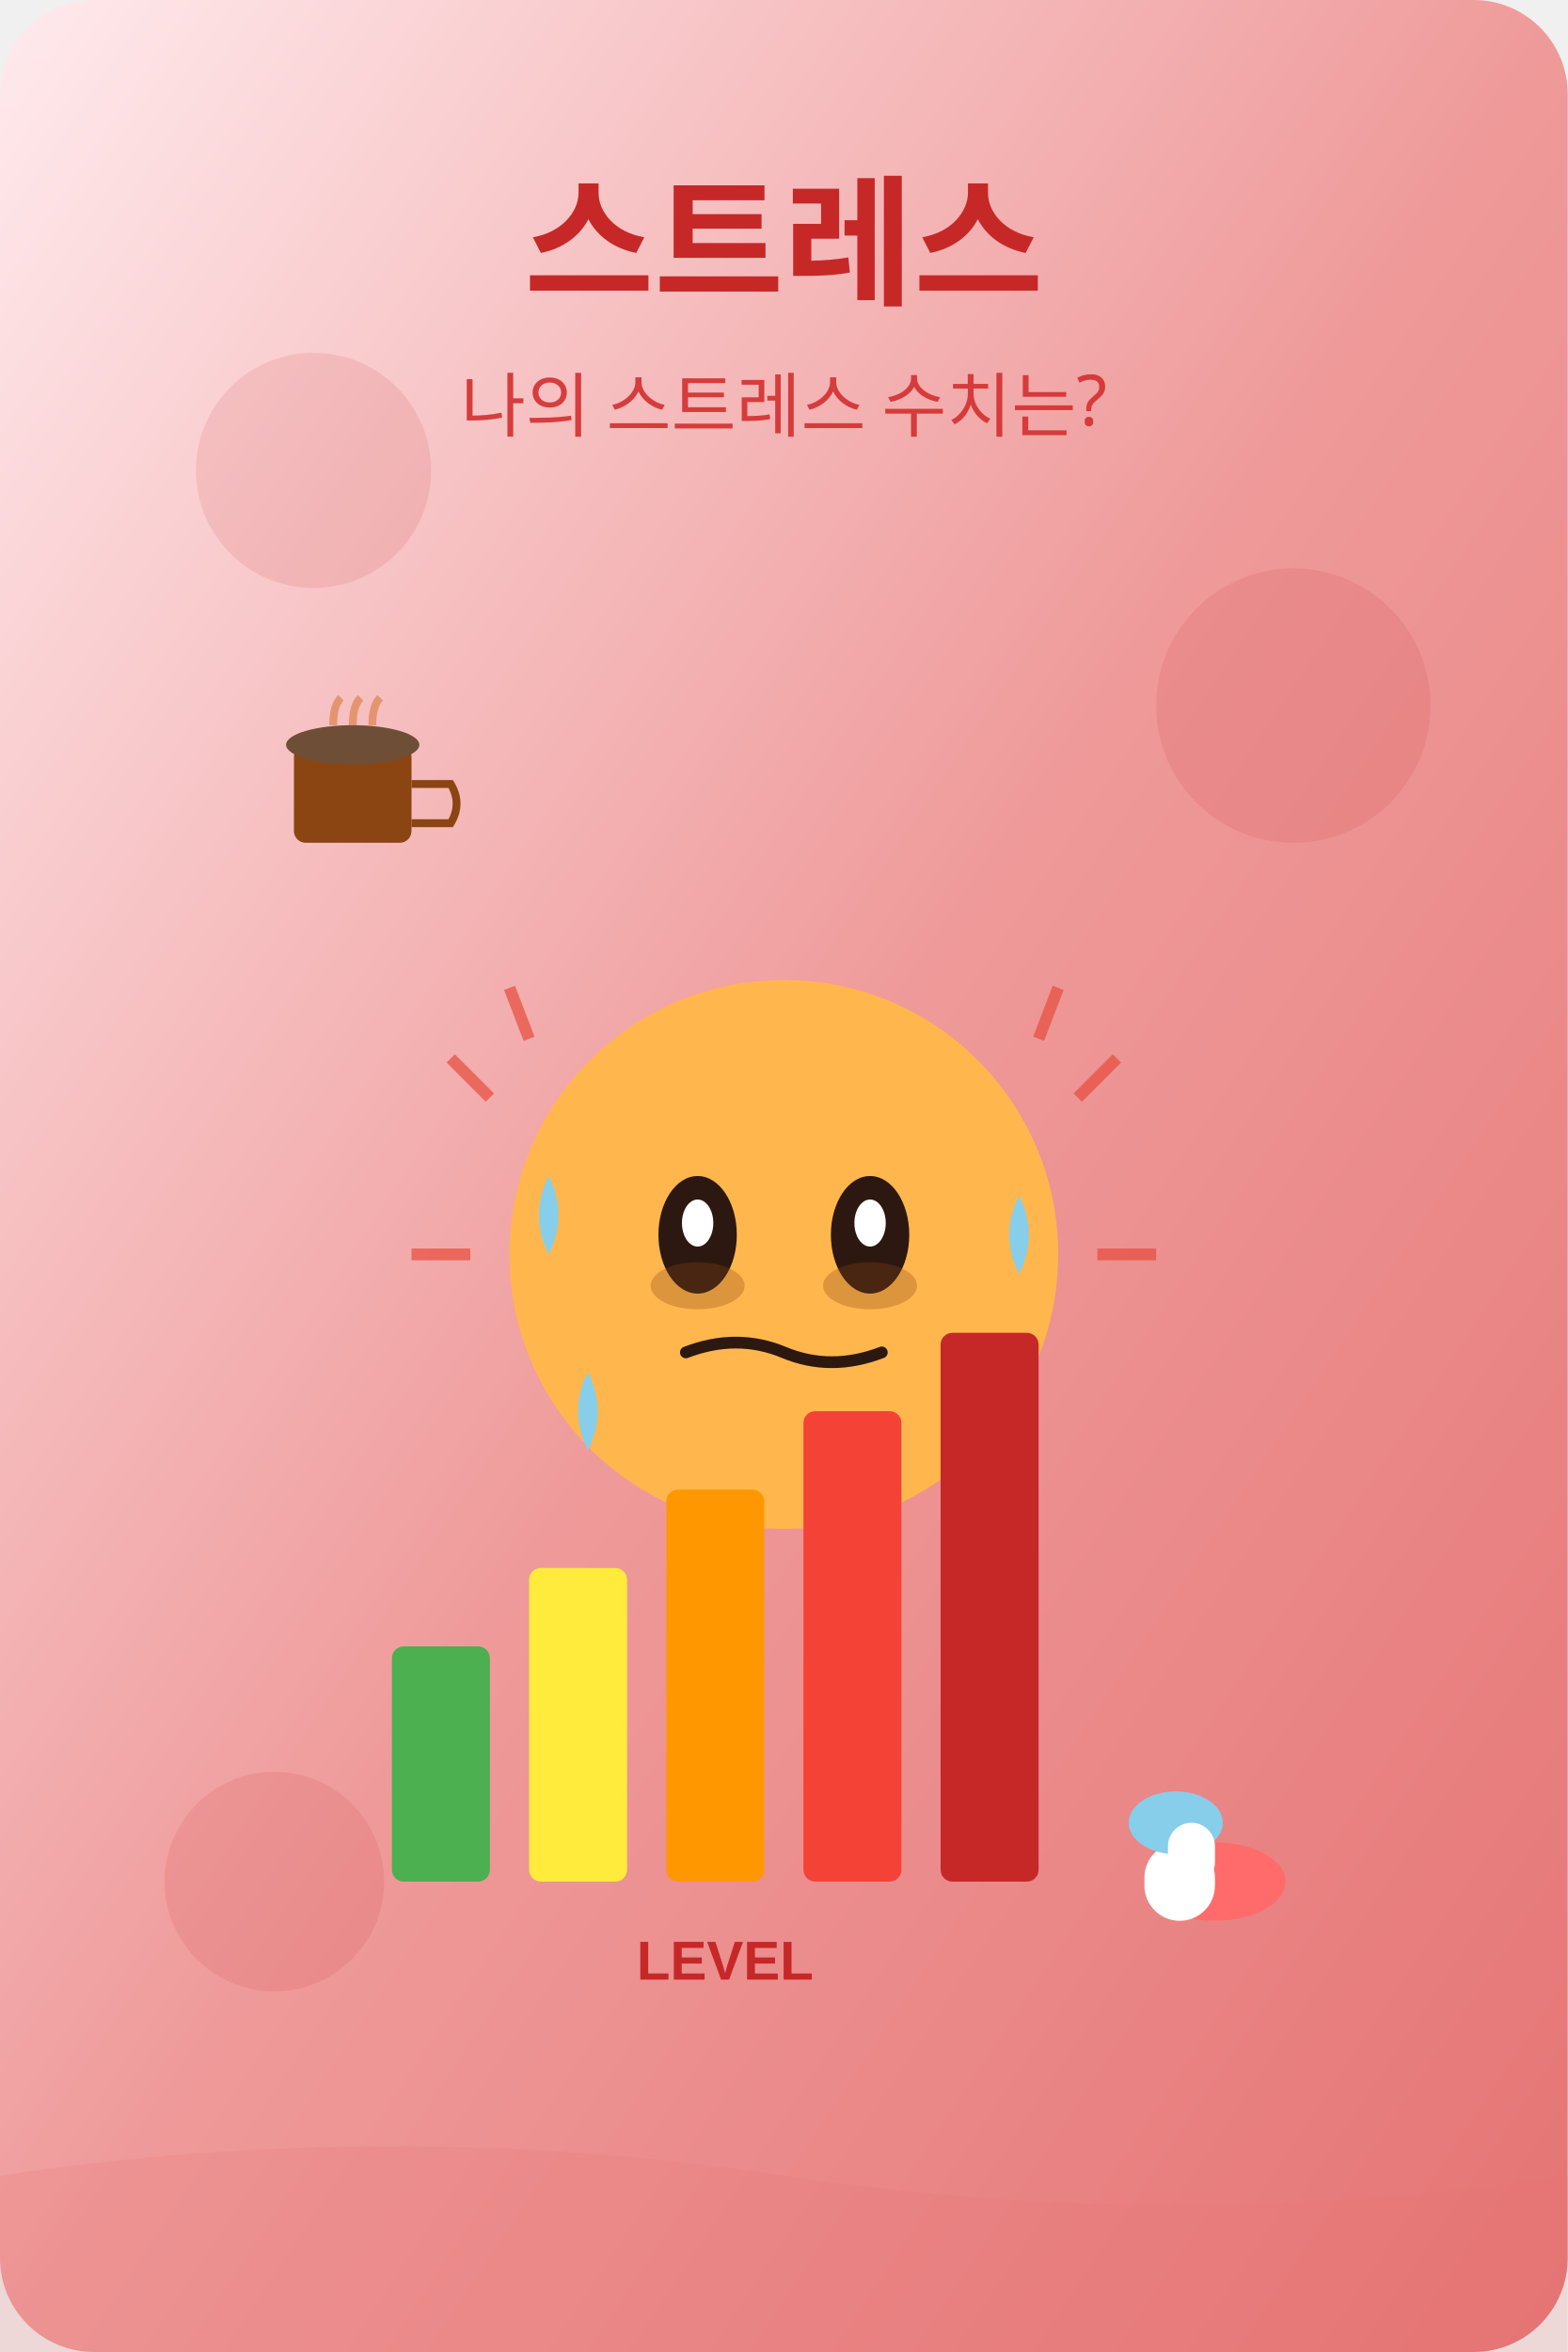
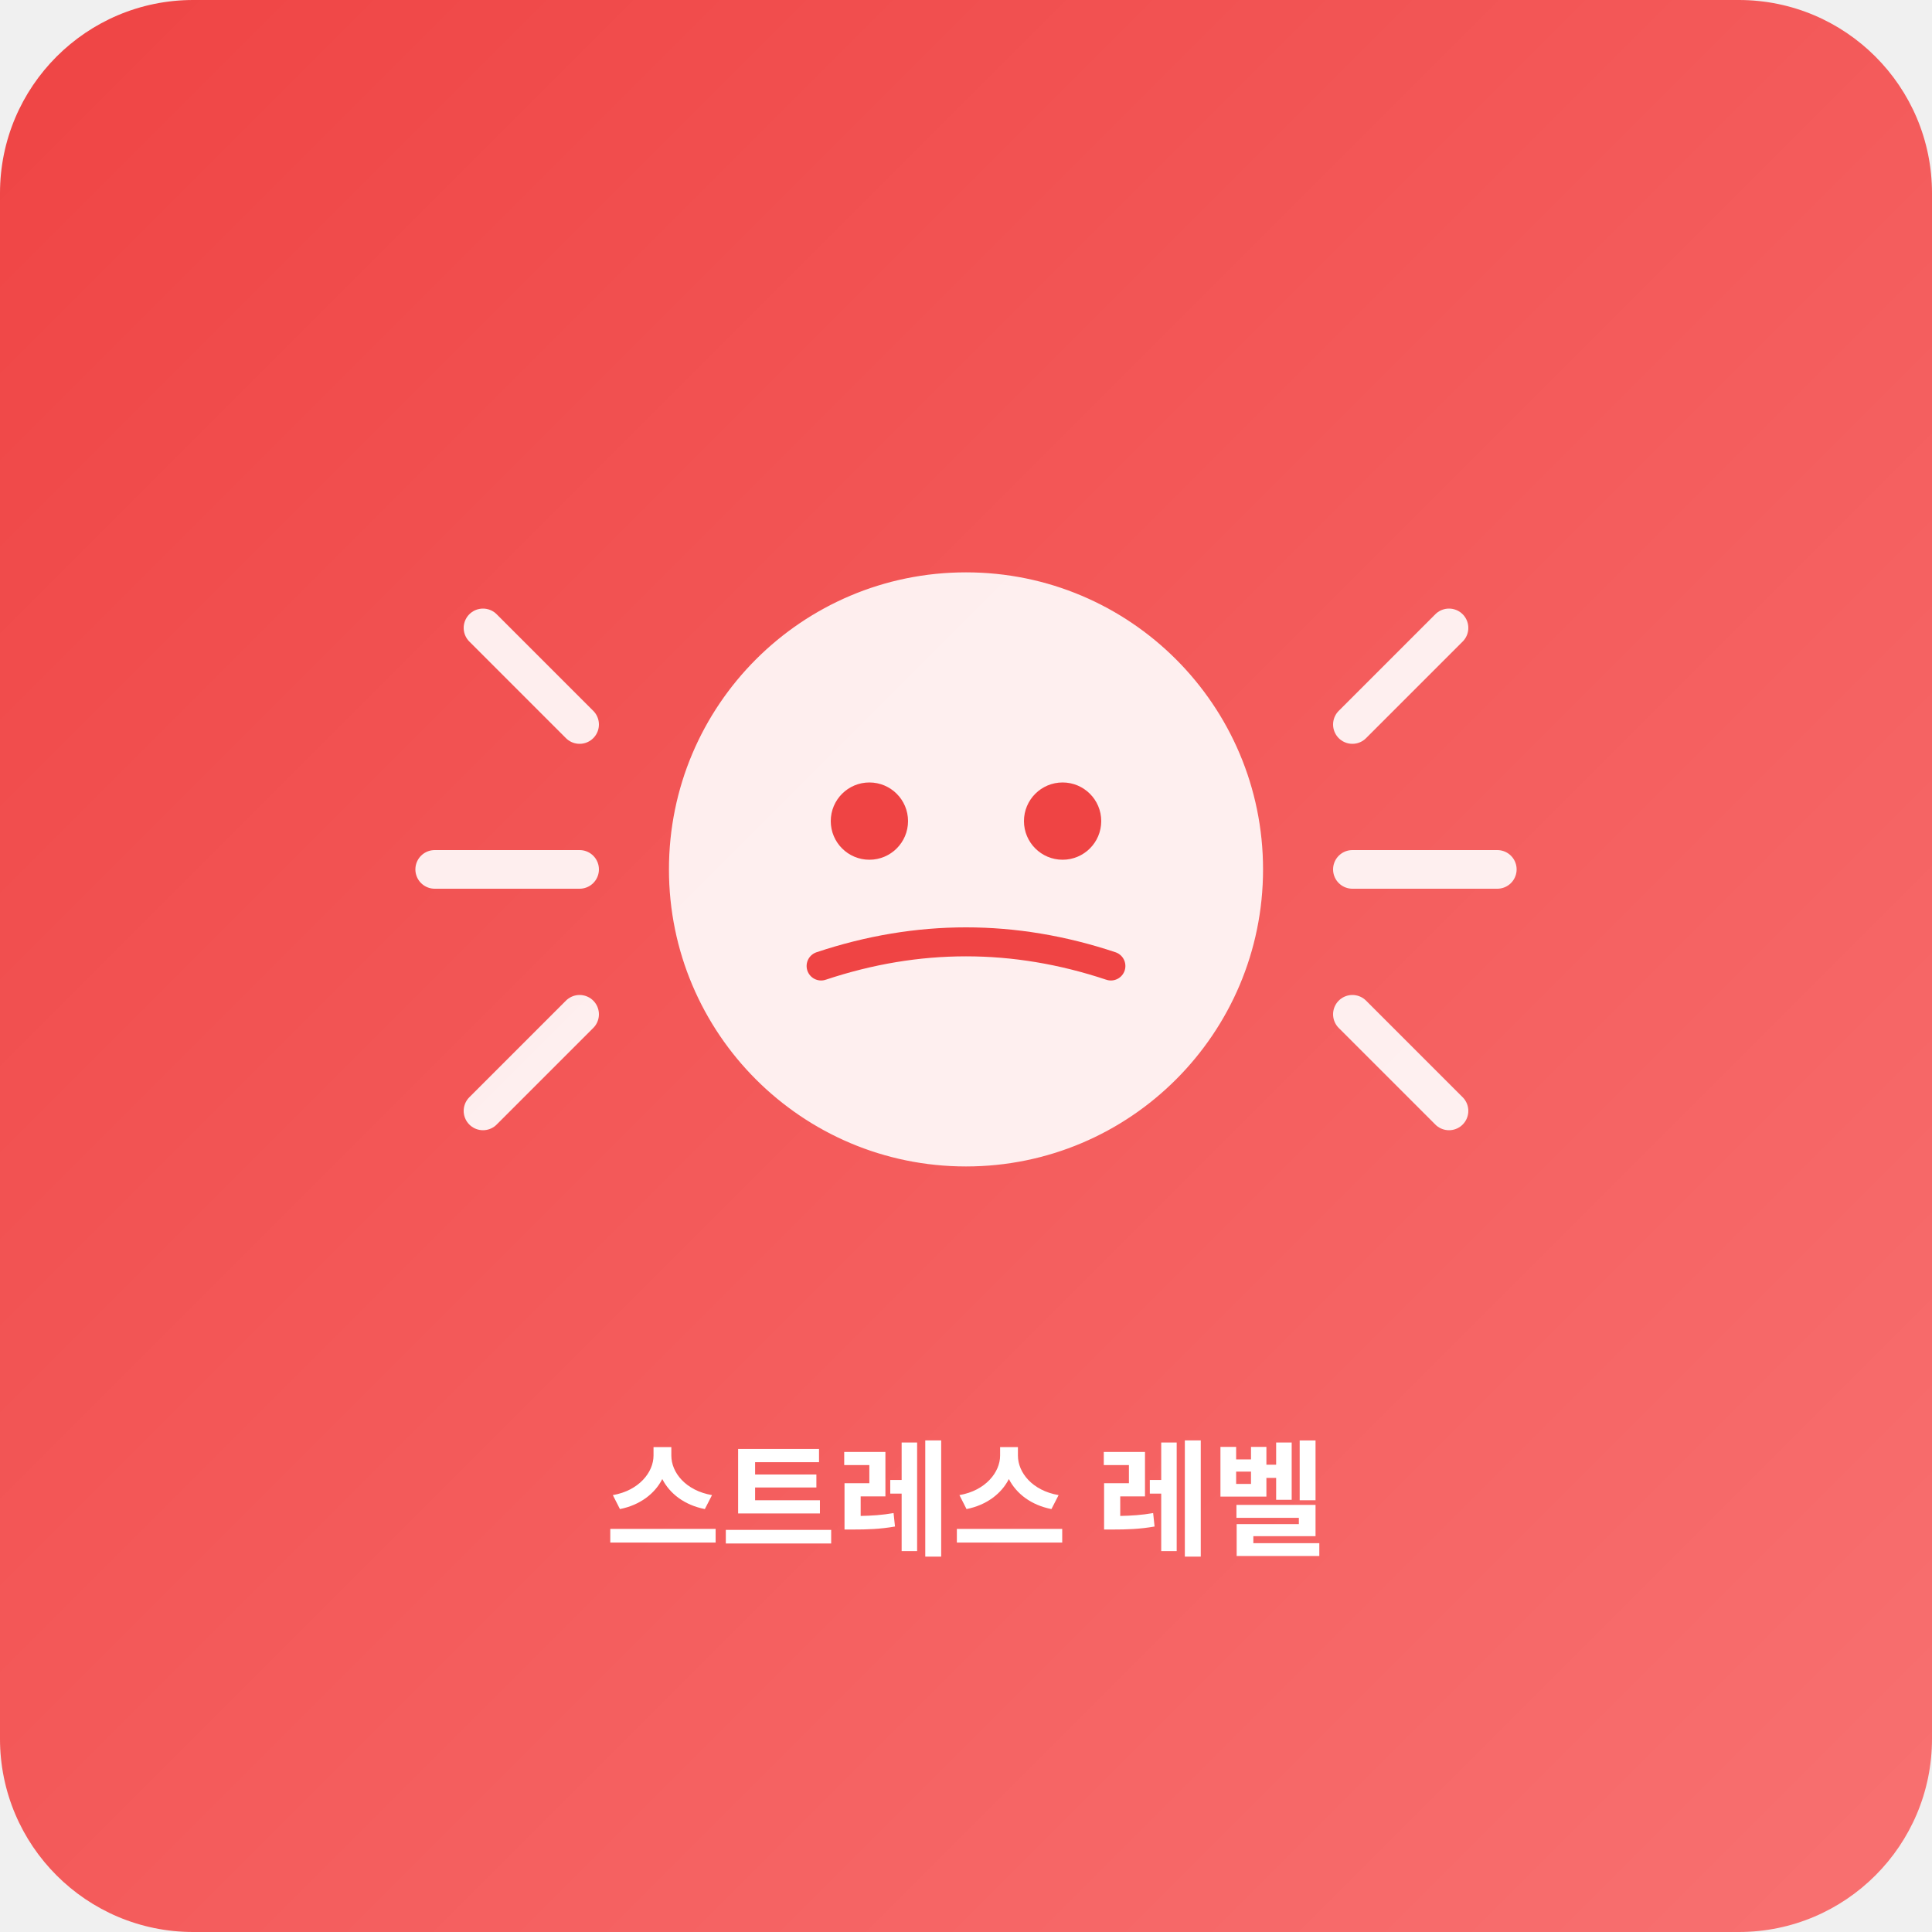
- <svg xmlns="http://www.w3.org/2000/svg" viewBox="0 0 400 600">
+ <svg xmlns="http://www.w3.org/2000/svg" width="400" height="400" viewBox="0 0 400 400">
  <defs>
-     <linearGradient id="stressBg" x1="0%" y1="0%" x2="100%" y2="100%">
-       <stop offset="0%" style="stop-color:#FFEBEE;stop-opacity:1" />
-       <stop offset="50%" style="stop-color:#EF9A9A;stop-opacity:1" />
-       <stop offset="100%" style="stop-color:#E57373;stop-opacity:1" />
+     <linearGradient id="stress-bg" x1="0%" y1="0%" x2="100%" y2="100%">
+       <stop offset="0%" style="stop-color:#EF4444;stop-opacity:1" />
+       <stop offset="100%" style="stop-color:#F87171;stop-opacity:1" />
    </linearGradient>
  </defs>
-   <rect width="400" height="600" fill="url(#stressBg)" rx="24" />
-   <g opacity="0.12" fill="#C62828">
-     <circle cx="80" cy="120" r="30" />
-     <circle cx="330" cy="180" r="35" />
-     <circle cx="70" cy="480" r="28" />
-   </g>
-   <text x="200" y="75" font-family="'Noto Sans KR', sans-serif" font-size="36" font-weight="bold" fill="#C62828" text-anchor="middle">스트레스</text>
-   <text x="200" y="110" font-family="'Noto Sans KR', sans-serif" font-size="18" fill="#D32F2F" text-anchor="middle" opacity="0.9">나의 스트레스 수치는?</text>
-   <g transform="translate(200, 320)">
-     <circle cx="0" cy="0" r="70" fill="#FFB74D" />
-     <g fill="#87CEEB">
-       <path d="M -60 -20 Q -65 -10 -60 0 Q -55 -10 -60 -20 Z" />
-       <path d="M 60 -15 Q 55 -5 60 5 Q 65 -5 60 -15 Z" />
-       <path d="M -50 30 Q -55 40 -50 50 Q -45 40 -50 30 Z" />
-     </g>
-     <g>
-       <ellipse cx="-22" cy="-5" rx="10" ry="15" fill="#2C1810" />
-       <ellipse cx="-22" cy="-8" rx="4" ry="6" fill="#FFF" />
-       <ellipse cx="22" cy="-5" rx="10" ry="15" fill="#2C1810" />
-       <ellipse cx="22" cy="-8" rx="4" ry="6" fill="#FFF" />
-       <ellipse cx="-22" cy="8" rx="12" ry="6" fill="#8B4513" opacity="0.3" />
-       <ellipse cx="22" cy="8" rx="12" ry="6" fill="#8B4513" opacity="0.3" />
-     </g>
-     <path d="M -25 25 Q -12 20 0 25 Q 12 30 25 25" stroke="#2C1810" stroke-width="3" fill="none" stroke-linecap="round" />
-     <g stroke="#E74C3C" stroke-width="3" fill="none" opacity="0.7">
-       <path d="M -75 -40 L -85 -50" />
-       <path d="M -65 -55 L -70 -68" />
-       <path d="M 75 -40 L 85 -50" />
-       <path d="M 65 -55 L 70 -68" />
-       <path d="M -80 0 L -95 0" />
-       <path d="M 80 0 L 95 0" />
-     </g>
-   </g>
-   <g transform="translate(100, 480)">
-     <rect x="0" y="-60" width="25" height="60" fill="#4CAF50" rx="3" />
-     <rect x="35" y="-80" width="25" height="80" fill="#FFEB3B" rx="3" />
-     <rect x="70" y="-100" width="25" height="100" fill="#FF9800" rx="3" />
-     <rect x="105" y="-120" width="25" height="120" fill="#F44336" rx="3" />
-     <rect x="140" y="-140" width="25" height="140" fill="#C62828" rx="3" />
-     <text x="85" y="25" font-family="Arial, sans-serif" font-size="14" fill="#C62828" text-anchor="middle" font-weight="bold">LEVEL</text>
-   </g>
-   <g transform="translate(310, 480)">
-     <ellipse cx="0" cy="0" rx="18" ry="10" fill="#FF6B6B" />
-     <rect x="-18" y="-10" width="18" height="20" fill="#FFF" rx="9" />
-     <ellipse cx="-10" cy="-15" rx="12" ry="8" fill="#87CEEB" />
-     <rect x="-12" y="-15" width="12" height="16" fill="#FFF" rx="6" />
-   </g>
-   <g transform="translate(90, 200)">
-     <rect x="-15" y="-10" width="30" height="25" fill="#8B4513" rx="3" />
-     <ellipse cx="0" cy="-10" rx="17" ry="5" fill="#6F4E37" />
-     <path d="M 15 0 L 25 0 Q 28 5 25 10 L 15 10" stroke="#8B4513" stroke-width="2" fill="none" />
-     <g stroke="#D2691E" stroke-width="2" opacity="0.5">
-       <path d="M -5 -15 Q -5 -20 -3 -22" />
-       <path d="M 0 -15 Q 0 -20 2 -22" />
-       <path d="M 5 -15 Q 5 -20 7 -22" />
-     </g>
-   </g>
-   <path d="M 0 555 Q 100 540 200 555 T 400 555 L 400 600 L 0 600 Z" fill="#E57373" opacity="0.2" />
+   <rect width="400" height="400" rx="40" fill="url(#stress-bg)" />
+   <circle cx="200" cy="180" r="60" fill="white" opacity="0.9" stroke="white" stroke-width="3" />
+   <path d="M 120 150 L 100 130 M 120 180 L 90 180 M 120 210 L 100 230" stroke="white" stroke-width="8" stroke-linecap="round" opacity="0.9" />
+   <path d="M 280 150 L 300 130 M 280 180 L 310 180 M 280 210 L 300 230" stroke="white" stroke-width="8" stroke-linecap="round" opacity="0.9" />
+   <circle cx="180" cy="170" r="8" fill="#EF4444" />
+   <circle cx="220" cy="170" r="8" fill="#EF4444" />
+   <path d="M 170 200 Q 200 190 230 200" stroke="#EF4444" stroke-width="6" fill="none" stroke-linecap="round" />
+   <text x="200" y="320" font-family="Arial, sans-serif" font-size="26" font-weight="bold" fill="white" text-anchor="middle">스트레스 레벨</text>
</svg>
